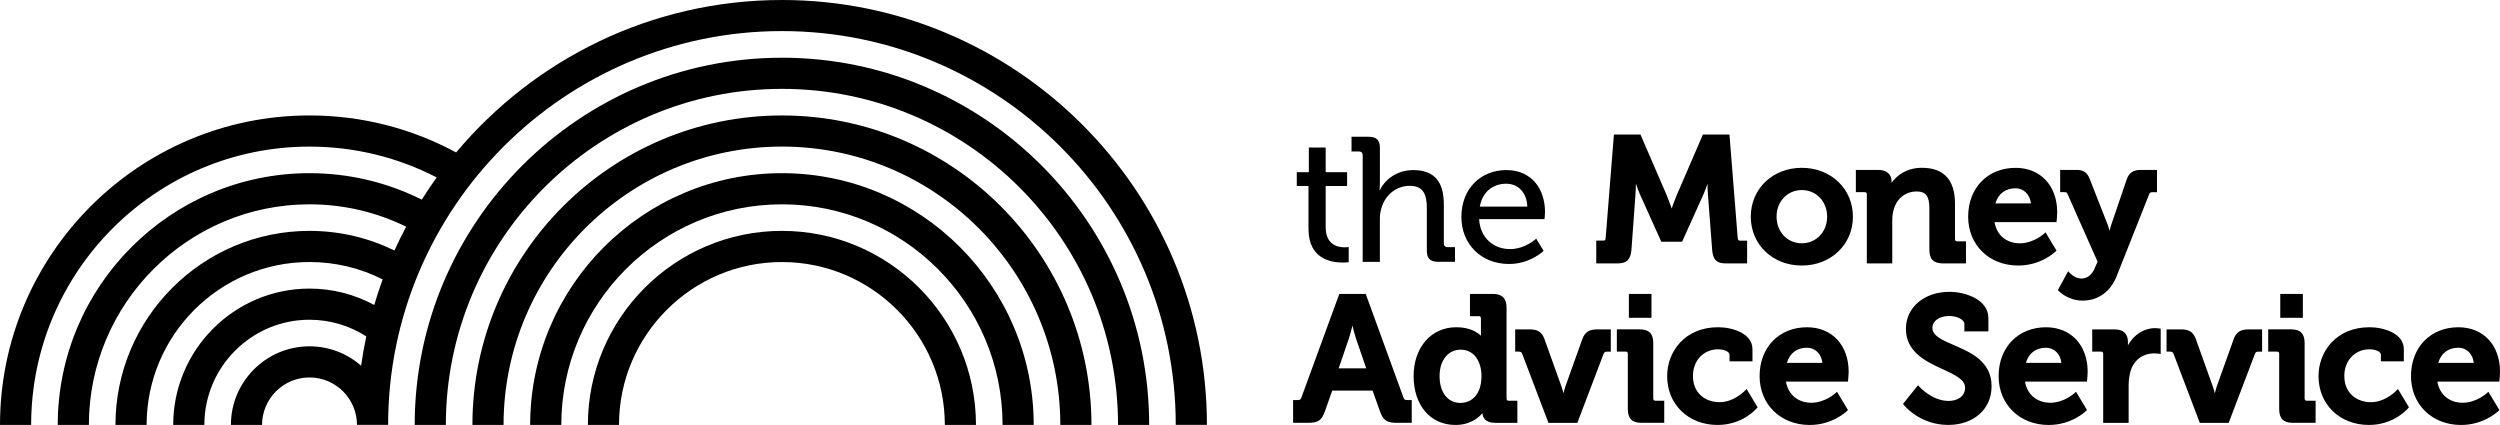
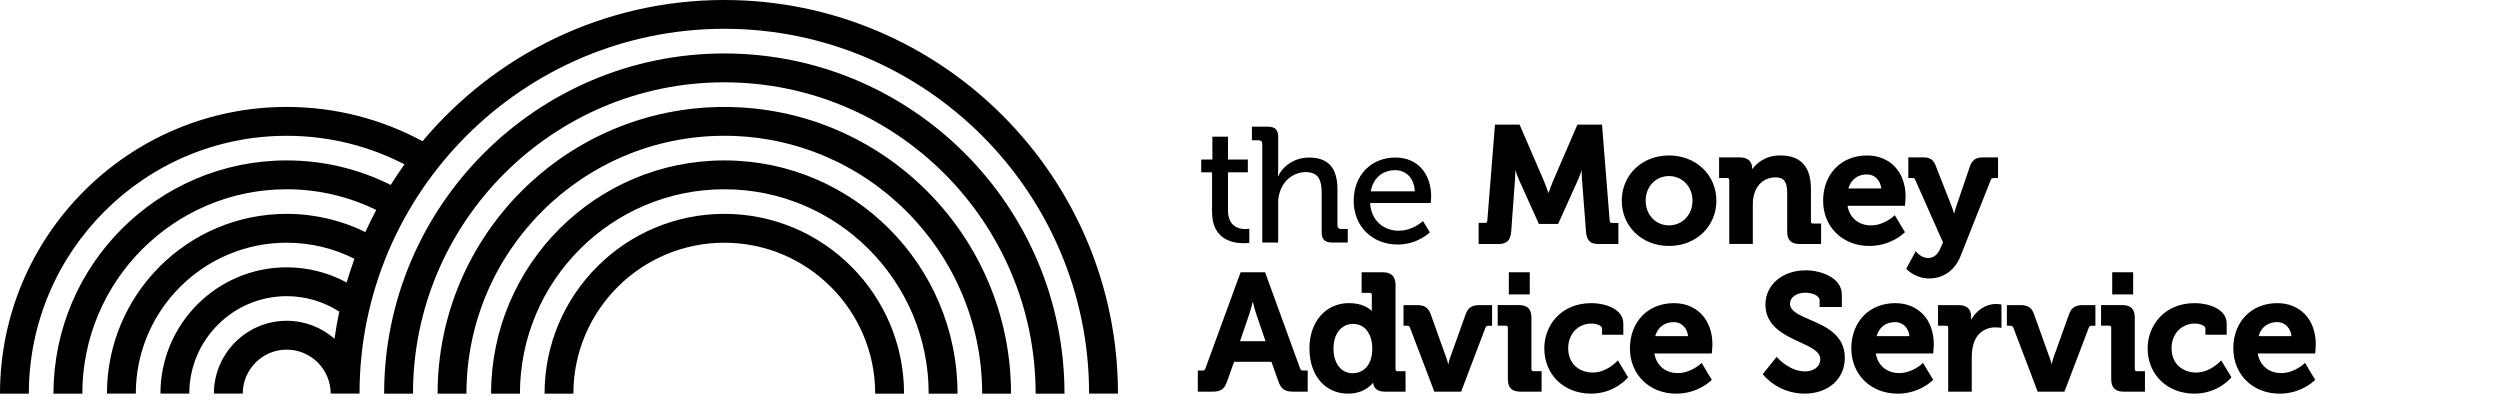
- <svg xmlns="http://www.w3.org/2000/svg" viewBox="0 0 1143.06 194.3">
+ <svg xmlns="http://www.w3.org/2000/svg" viewBox="0 0 1234 201.8">
  <path d="M1042.59 134.4h10.33v10.9h-10.33zM598.28 104.74c0 13.69 10.45 15.31 15.63 15.31 1.7 0 2.75-.16 2.75-.16v-6.97s-.73.16-1.86.16c-3 0-8.67-1.05-8.67-9.24V85.05h9.8v-6.32h-9.8V67.47h-7.7v11.26h-5.51v6.32h5.35v19.69zM623.05 71.04v48.68h7.86v-19.2c0-1.94.16-3.81.73-5.43 1.7-5.91 6.72-10.13 12.96-10.13 6.56 0 7.78 4.54 7.78 10.29v19.28c0 3.65 1.54 5.18 5.18 5.18h7.7V113h-3.32c-1.13 0-1.78-.57-1.78-1.78V93.48c0-10.45-4.37-15.71-14.01-15.71-8.18 0-13.45 5.18-15.23 9.15h-.16s.16-1.46.16-3.4V67.55c0-3.48-1.54-5.02-5.19-5.02h-7.78v6.72h3.32c1.13 0 1.78.57 1.78 1.79M688.68 84c5.1 0 9.4 3.64 9.64 10.45h-21.71c1.21-6.81 6.07-10.45 12.07-10.45m1.3 36.7c9.72 0 15.8-6 15.8-6l-3.4-5.59s-4.94 4.78-11.99 4.78c-7.29 0-13.61-4.94-14.1-13.69h29.89s.24-2.19.24-3.24c0-10.61-6.16-19.2-17.66-19.2-11.67 0-20.58 8.42-20.58 21.47 0 12.15 8.84 21.47 21.8 21.47M778.84 88.91c.64-1.41 1.31-3.26 1.88-4.91 0 1.5.04 3.18.17 4.68l1.95 25.6c.31 3.7 1.47 6.16 6.13 6.16h9.86v-10.41h-3.22c-.6 0-1.01-.19-1.08-1.13l-3.78-47.4h-12.14L766.6 89.32c-.84 2.01-1.71 4.43-2.26 6.02-.56-1.59-1.43-4.01-2.26-6.03L750.06 61.5h-12.14l-3.78 47.4c-.07.93-.48 1.12-1.07 1.12h-3.22v10.41h9.86c4.05 0 5.85-1.78 6.22-6.17l1.86-25.59c.13-1.5.17-3.2.17-4.71.56 1.67 1.24 3.53 1.88 4.94l9.75 21.64h9.5l9.75-21.63zM823.81 111.24c-6.57 0-11.52-5.23-11.52-12.17 0-6.94 4.96-12.17 11.52-12.17 6.62 0 11.6 5.23 11.6 12.17.01 6.93-4.98 12.17-11.6 12.17m0-34.51c-13.29 0-23.31 9.6-23.31 22.34s10.02 22.34 23.31 22.34c13.34 0 23.39-9.6 23.39-22.34.01-12.74-10.05-22.34-23.39-22.34M876.39 87.54c4.15 0 5.77 2.16 5.77 7.72v18.96c0 4.3 1.92 6.22 6.22 6.22h10.51v-10.09h-3.95c-.74 0-1.07-.33-1.07-1.07V93.15c0-10.9-5.09-16.43-15.13-16.43-7.51 0-11.79 3.99-13.87 6.82v-.52c0-3.39-2.24-5.33-6.14-5.33h-10.19v10.17h3.95c.78 0 1.07.29 1.07 1.07v31.49h11.63v-19.67c0-1.97.26-3.75.78-5.31 1.45-4.86 5.44-7.9 10.42-7.9M912.35 93.01c1.28-4.41 4.6-6.92 9.22-6.92 3.73 0 6.59 2.87 7.02 6.92h-16.24zm10.43 28.4c10.46 0 16.84-6.18 17.11-6.44l.4-.39-5.03-8.36-.64.6c-.05.05-4.81 4.43-11.1 4.43-6.13 0-10.59-3.77-11.58-9.68h28.35l.06-.64c.01-.11.25-2.64.25-3.88 0-12.15-7.65-20.31-19.02-20.31-12.78 0-21.69 9.19-21.69 22.34-.02 12.93 9.62 22.33 22.89 22.33M951.67 127.36c-3.03 0-5.36-2.57-5.39-2.6l-.67-.75-4.7 8.63.35.37c.17.18 4.26 4.44 10.97 4.44 7.1 0 12.78-4.09 15.57-11.23l14.82-37.34c.33-.83.63-1.01 1.69-1.01h1.92V77.7h-7.68c-3.24 0-5.14 1.35-6.18 4.37l-7.04 20.65c-.29.84-.57 1.87-.8 2.82-.24-.95-.54-2-.87-2.85l-8.1-20.65c-1.16-3.13-2.87-4.35-6.09-4.35h-7.52v10.17h1.92c.9 0 1.17.12 1.54 1.03l13.65 30.74-1.26 2.89c-1.25 3.12-3.44 4.84-6.13 4.84M744.76 134.4h10.33v10.9h-10.33zM618.37 148.87c.45 1.84 1.08 4.29 1.68 6.07l4.62 13.48h-12.6l4.62-13.48c.59-1.78 1.23-4.23 1.68-6.07m23.26 32.73l-17.18-47.21h-12.09l-17.27 47.22c-.38 1.14-.73 1.3-1.84 1.3h-2.01v10.41h7.11c4.31 0 5.97-1.16 7.39-5.17l3.4-9.57h18.44l3.4 9.57c1.41 3.96 3.15 5.17 7.47 5.17h7.03v-10.41h-2.01c-1.1.01-1.45-.15-1.84-1.31M667.71 184.22c-5.77 0-9.5-4.81-9.5-12.25 0-7.23 3.88-12.09 9.66-12.09 6.56 0 9.5 6.03 9.5 12.01 0 9.09-4.99 12.33-9.66 12.33m21.12-2.05v-41.56c0-4.18-2.04-6.22-6.22-6.22H672.1v10.17h3.95c.78 0 1.07.29 1.07 1.07v7.87c-1.64-1.59-5.09-3.88-11.28-3.88-11.48 0-19.5 9.19-19.5 22.34 0 13.36 7.68 22.34 19.1 22.34 6.82 0 10.62-3.3 12.35-5.41.14 1.85 1.16 4.44 5.8 4.44h10.19v-10.09h-3.87c-.75 0-1.08-.33-1.08-1.07M723.51 154.96l-7.78 21.73c-.33.99-.63 2.14-.87 3.16-.26-1.03-.58-2.19-.94-3.18l-7.78-21.72c-1.16-3.13-3.05-4.35-6.74-4.35h-6.62v10.17h1.6c.89 0 1.33.27 1.61 1l12 31.57h13.21l12-31.56c.28-.73.72-1 1.61-1h1.68V150.6h-6.22c-3.66 0-5.61 1.26-6.76 4.36M755.91 182.17v-25.36c0-4.24-1.95-6.22-6.14-6.22h-10.51v10.17h3.95c.78 0 1.07.29 1.07 1.07v25.27c0 4.24 1.95 6.22 6.14 6.22h10.51v-10.09h-3.95c-.74.01-1.07-.32-1.07-1.06M797.94 178.53c-.05.05-5.05 5.36-11.71 5.36-6.06 0-12.17-3.71-12.17-12.01 0-7.05 4.85-12.17 11.52-12.17 2.1 0 5.2.8 5.2 2.53v2.98h10.49v-5.57c0-7.35-9.39-10.03-15.7-10.03-15.3 0-23.31 11.24-23.31 22.34 0 12.94 9.7 22.34 23.07 22.34 11.46 0 17.7-7.4 17.96-7.71l.32-.38-5.04-8.37-.63.69zM826.22 158.99c3.73 0 6.59 2.87 7.02 6.92h-16.23c1.28-4.42 4.59-6.92 9.21-6.92m0-9.36c-12.77 0-21.69 9.19-21.69 22.34 0 12.94 9.63 22.34 22.9 22.34 10.46 0 16.84-6.18 17.11-6.44l.4-.39-5.03-8.36-.64.6c-.05.04-4.81 4.43-11.1 4.43-6.13 0-10.59-3.77-11.58-9.68h28.35l.06-.64c.01-.11.25-2.64.25-3.87-.01-12.17-7.65-20.33-19.03-20.33M893.38 157.8c-5.28-2.27-9.84-4.24-9.84-7.87 0-3.21 3.17-5.45 7.71-5.45 3.34 0 6.91 1.5 6.91 3.75v3.3h10.98v-6.05c0-8.78-10.92-12.05-17.8-12.05-11.54 0-19.91 7.11-19.91 16.91 0 10.74 9.4 15.06 16.95 18.53 5.42 2.49 10.11 4.65 10.11 8.36 0 4.21-3.79 6.09-7.55 6.09-7.59 0-13.34-6.5-13.4-6.56l-.56-.64-6.88 8.55.35.44c.3.38 7.41 9.18 20.32 9.18 11.67 0 19.83-7.25 19.83-17.64.01-11.42-9.54-15.54-17.22-18.85M935.5 158.99c3.73 0 6.59 2.87 7.02 6.92h-16.23c1.28-4.42 4.59-6.92 9.21-6.92m0-9.36c-12.77 0-21.69 9.19-21.69 22.34 0 12.94 9.63 22.34 22.91 22.34 10.46 0 16.84-6.18 17.11-6.44l.4-.39-5.03-8.36-.64.6c-.05.04-4.81 4.43-11.1 4.43-6.13 0-10.6-3.77-11.58-9.68h28.34l.06-.64c.01-.11.25-2.64.25-3.87-.01-12.17-7.65-20.33-19.03-20.33M985.35 150.03c-5.09 0-9.76 3.05-12.41 7.86v-1.56c0-3.8-2.1-5.73-6.22-5.73h-10.11v10.17h3.95c.78 0 1.07.29 1.07 1.07v31.49h11.63v-17.08c0-2.28.29-4.48.86-6.51 1.82-6.02 6.66-8.16 10.58-8.16 1.38 0 2.39.15 2.4.15l.82.12V150.3l-.59-.1c-.04 0-1.04-.17-1.98-.17M1021.33 154.96l-7.78 21.73c-.33.99-.63 2.14-.87 3.16-.25-1.03-.58-2.19-.94-3.18l-7.78-21.72c-1.16-3.13-3.05-4.35-6.74-4.35h-6.62v10.17h1.6c.89 0 1.32.27 1.6 1l12 31.57h13.21l12-31.56c.28-.73.72-1 1.6-1h1.68V150.6h-6.22c-3.64 0-5.59 1.26-6.74 4.36M1053.73 182.17v-25.36c0-4.24-1.95-6.22-6.14-6.22h-10.51v10.17h3.95c.78 0 1.07.29 1.07 1.07v25.27c0 4.24 1.95 6.22 6.14 6.22h10.51v-10.09h-3.95c-.74.01-1.07-.32-1.07-1.06M1095.76 178.53c-.05.05-5.05 5.36-11.71 5.36-6.06 0-12.17-3.71-12.17-12.01 0-7.05 4.85-12.17 11.52-12.17 2.1 0 5.2.8 5.2 2.53v2.98h10.49v-5.57c0-7.35-9.39-10.03-15.7-10.03-15.3 0-23.31 11.24-23.31 22.34 0 12.94 9.7 22.34 23.07 22.34 11.46 0 17.7-7.4 17.96-7.71l.32-.38-5.04-8.37-.63.69zM1124.05 158.98c3.73 0 6.59 2.87 7.02 6.92h-16.23c1.27-4.41 4.59-6.92 9.21-6.92m18.77 14.83c.01-.11.25-2.64.25-3.87 0-12.15-7.64-20.31-19.02-20.31-12.77 0-21.69 9.19-21.69 22.34 0 12.94 9.63 22.34 22.91 22.34 10.46 0 16.84-6.18 17.11-6.44l.4-.39-5.04-8.36-.64.6c-.05.04-4.81 4.43-11.1 4.43-6.13 0-10.59-3.77-11.58-9.68h28.35l.05-.66z" />
  <g>
    <path d="M204.01 75.32zM357.52 0c-59.76 0-113.3 27.13-148.97 69.71v-.01c-19.97-10.78-42.8-16.92-67.04-16.92C63.49 52.78 0 116.27 0 194.3h14.24c0-70.18 57.09-127.27 127.27-127.27 20.94 0 40.72 5.09 58.16 14.09-2.38 3.31-4.66 6.7-6.83 10.16-15.46-7.74-32.9-12.1-51.34-12.1-63.46 0-115.1 51.64-115.1 115.12h14.24c0-55.62 45.25-100.88 100.88-100.88 15.84 0 30.83 3.69 44.19 10.22-1.89 3.57-3.69 7.2-5.36 10.9-11.74-5.74-24.91-8.98-38.83-8.98-48.93 0-88.73 39.81-88.73 88.73h14.24c0-41.08 33.42-74.49 74.49-74.49 12.02 0 23.38 2.87 33.44 7.94-1.41 3.85-2.68 7.75-3.85 11.71-8.81-4.77-18.89-7.5-29.59-7.5-34.37 0-62.33 27.97-62.33 62.34h14.24c0-26.52 21.58-48.1 48.09-48.1 9.55 0 18.46 2.8 25.95 7.62-.94 4.41-1.72 8.88-2.36 13.4-6.32-5.52-14.57-8.87-23.59-8.87-19.81 0-35.94 16.12-35.94 35.94h14.24c0-11.97 9.74-21.7 21.7-21.7 11.96 0 21.7 9.73 21.7 21.7v-.01h14.24c0-99.28 80.77-180.06 180.06-180.06s180.06 80.77 180.06 180.06h14.25C551.82 87.16 464.66 0 357.52 0" class="st0" />
    <path d="M357.52 26.39c-92.59 0-167.91 75.32-167.91 167.91h14.24c0-84.73 68.94-153.67 153.67-153.67 84.73 0 153.67 68.94 153.67 153.67h14.24c0-92.59-75.33-167.91-167.91-167.91" class="st0" />
    <path d="M357.52 52.79C279.48 52.79 216 116.27 216 194.3h14.24c0-70.18 57.1-127.28 127.28-127.28S484.8 124.12 484.8 194.3h14.24c0-78.03-63.48-141.51-141.52-141.51" class="st0" />
    <path d="M357.52 79.18c-63.48 0-115.12 51.64-115.12 115.12h14.24c0-55.62 45.25-100.88 100.88-100.88 55.63 0 100.88 45.25 100.88 100.88h14.24c0-63.48-51.64-115.12-115.12-115.12" class="st0" />
    <path d="M357.52 105.56c-48.93 0-88.73 39.81-88.73 88.74h14.23c0-41.08 33.42-74.49 74.49-74.49 41.07 0 74.49 33.41 74.49 74.49h14.24c0-48.93-39.79-88.74-88.72-88.74" class="st0" />
  </g>
</svg>
